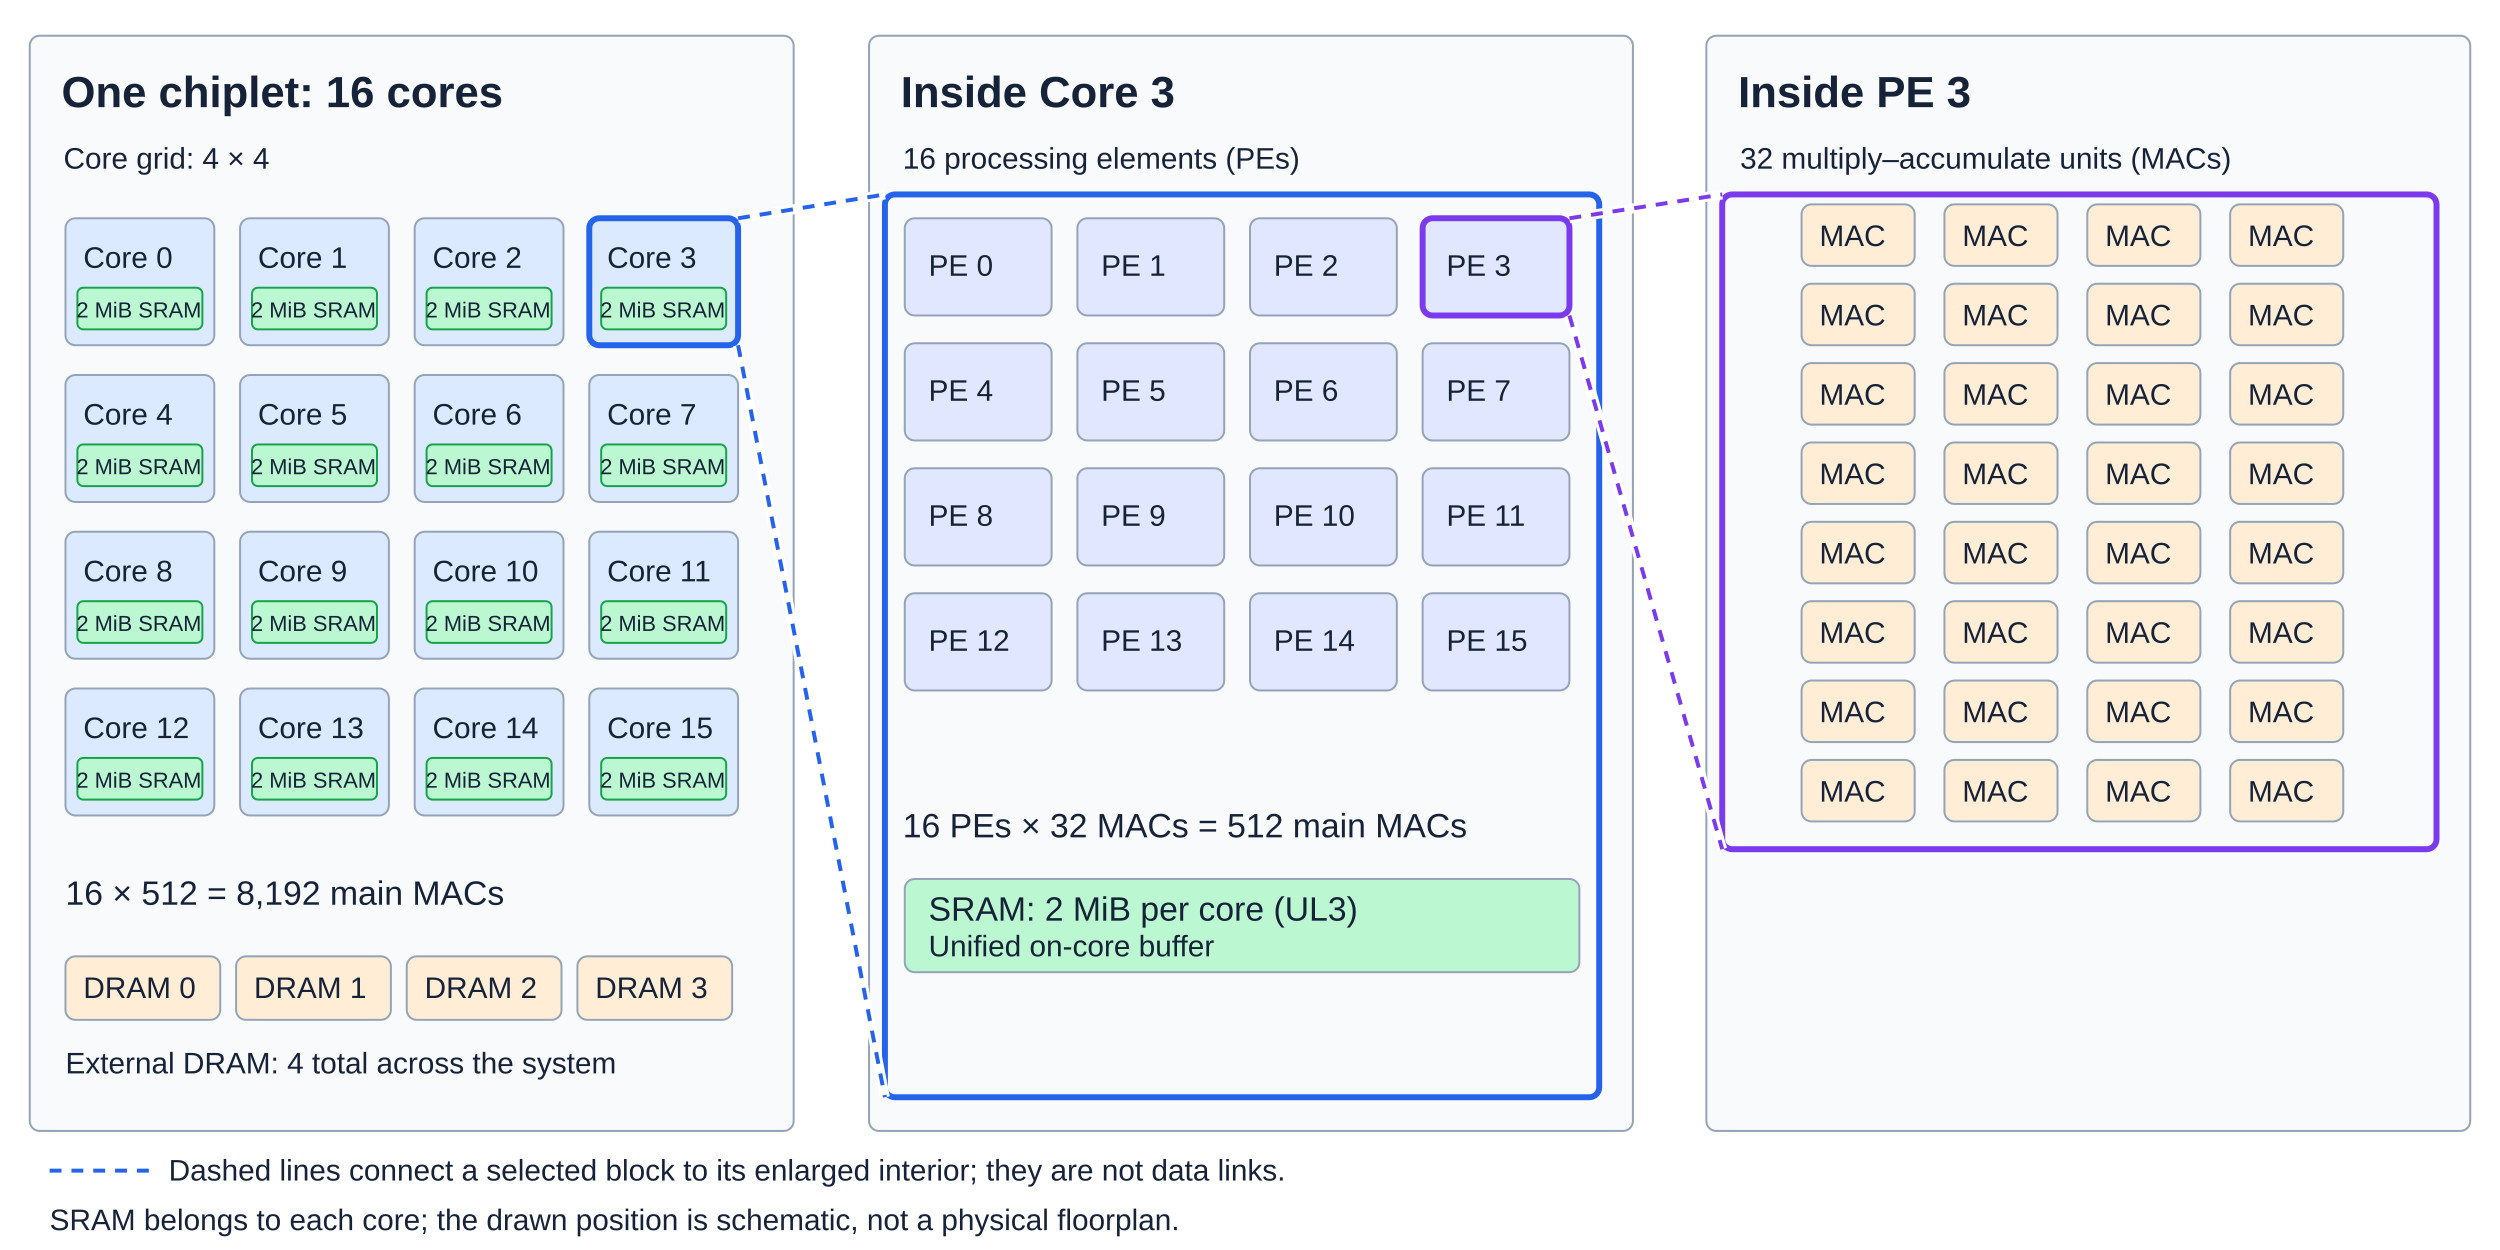
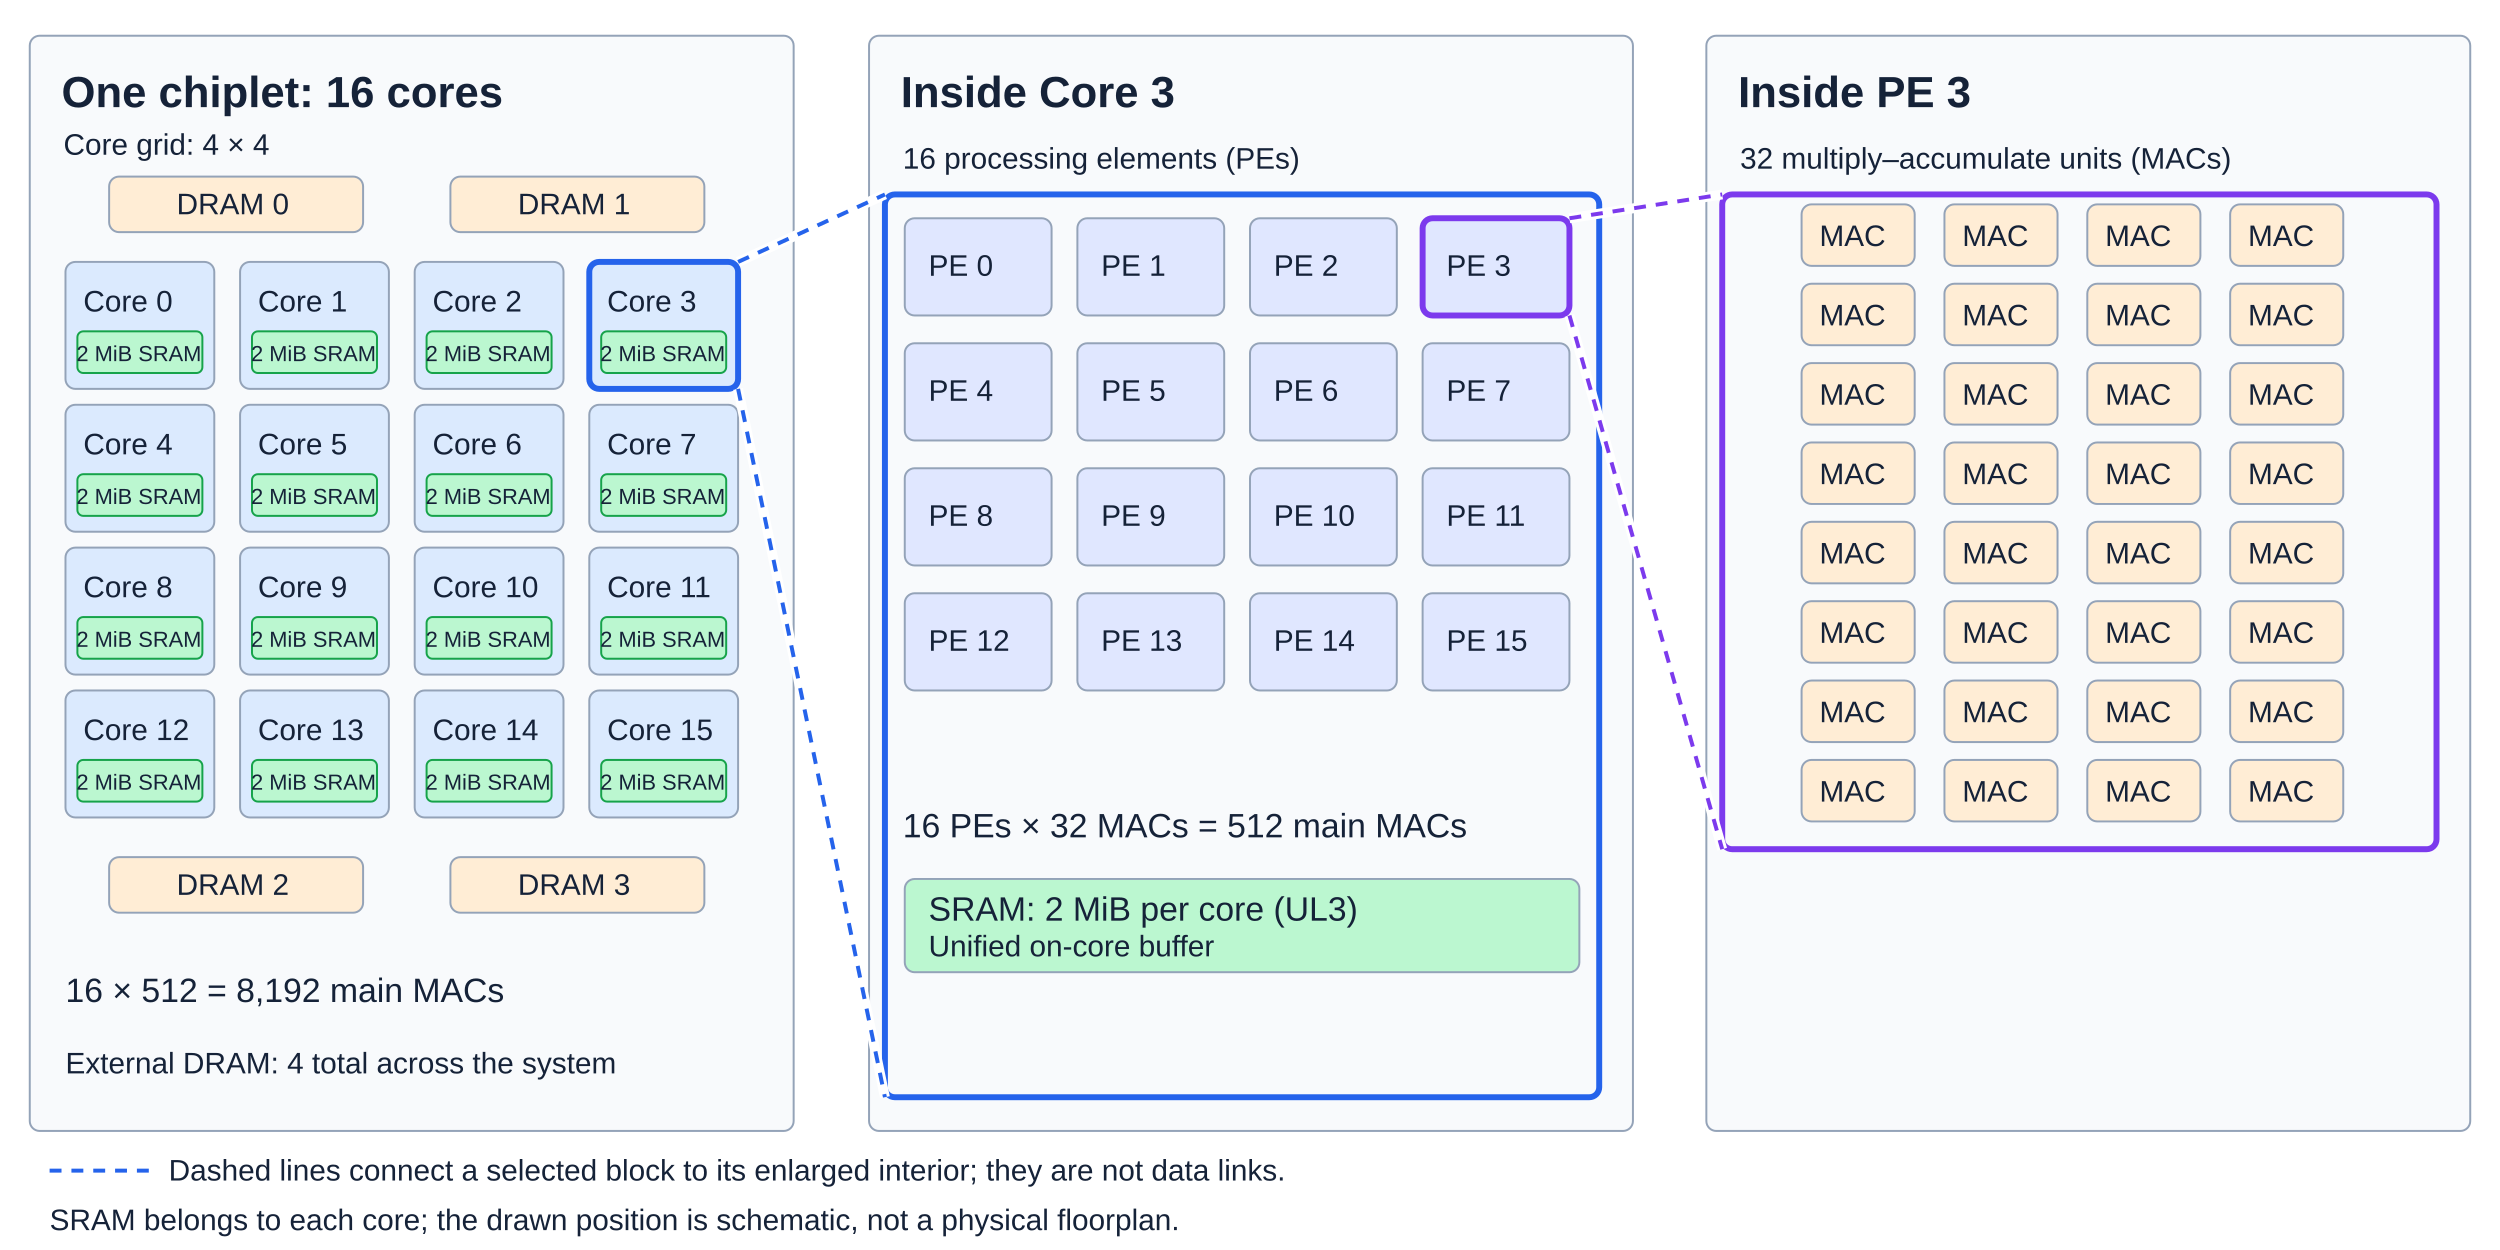
<svg xmlns="http://www.w3.org/2000/svg" viewBox="0 0 1260 630" role="img" aria-label="One 16-core chiplet, one 512-MAC core, and one 32-MAC processing element">
  <rect width="1260" height="630" fill="white" />
  <style>text{font-family:Arial,sans-serif;fill:#152238}.title{font-size:22px;font-weight:bold}.small{font-size:15px}.label{font-size:17px}</style>
  <rect x="15" y="18" width="385" height="552" rx="5" fill="#f8fafc" stroke="#94a3b8" />
  <text x="31" y="54" class="title">One chiplet: 16 cores</text>
  <rect x="438" y="18" width="385" height="552" rx="5" fill="#f8fafc" stroke="#94a3b8" />
  <text x="454" y="54" class="title">Inside Core 3</text>
  <rect x="860" y="18" width="385" height="552" rx="5" fill="#f8fafc" stroke="#94a3b8" />
  <text x="876" y="54" class="title">Inside PE 3</text>
-   <text x="32" y="85" class="small">Core grid: 4 × 4</text>
-   <rect x="33" y="110" width="75" height="64" rx="5" fill="#dbeafe" stroke="#94a3b8" />
-   <text x="42" y="135" class="small">Core 0</text>
-   <rect x="39" y="145" width="63" height="21" rx="3" fill="#bbf7d0" stroke="#16a34a" />
-   <text x="70" y="160" text-anchor="middle" style="font-size:11px">2 MiB SRAM</text>
-   <rect x="121" y="110" width="75" height="64" rx="5" fill="#dbeafe" stroke="#94a3b8" />
-   <text x="130" y="135" class="small">Core 1</text>
-   <rect x="127" y="145" width="63" height="21" rx="3" fill="#bbf7d0" stroke="#16a34a" />
-   <text x="158" y="160" text-anchor="middle" style="font-size:11px">2 MiB SRAM</text>
-   <rect x="209" y="110" width="75" height="64" rx="5" fill="#dbeafe" stroke="#94a3b8" />
-   <text x="218" y="135" class="small">Core 2</text>
-   <rect x="215" y="145" width="63" height="21" rx="3" fill="#bbf7d0" stroke="#16a34a" />
-   <text x="246" y="160" text-anchor="middle" style="font-size:11px">2 MiB SRAM</text>
-   <rect x="297" y="110" width="75" height="64" rx="5" fill="#dbeafe" stroke="#94a3b8" />
-   <text x="306" y="135" class="small">Core 3</text>
-   <rect x="303" y="145" width="63" height="21" rx="3" fill="#bbf7d0" stroke="#16a34a" />
-   <text x="334" y="160" text-anchor="middle" style="font-size:11px">2 MiB SRAM</text>
-   <rect x="33" y="189" width="75" height="64" rx="5" fill="#dbeafe" stroke="#94a3b8" />
-   <text x="42" y="214" class="small">Core 4</text>
-   <rect x="39" y="224" width="63" height="21" rx="3" fill="#bbf7d0" stroke="#16a34a" />
-   <text x="70" y="239" text-anchor="middle" style="font-size:11px">2 MiB SRAM</text>
-   <rect x="121" y="189" width="75" height="64" rx="5" fill="#dbeafe" stroke="#94a3b8" />
-   <text x="130" y="214" class="small">Core 5</text>
-   <rect x="127" y="224" width="63" height="21" rx="3" fill="#bbf7d0" stroke="#16a34a" />
-   <text x="158" y="239" text-anchor="middle" style="font-size:11px">2 MiB SRAM</text>
-   <rect x="209" y="189" width="75" height="64" rx="5" fill="#dbeafe" stroke="#94a3b8" />
-   <text x="218" y="214" class="small">Core 6</text>
-   <rect x="215" y="224" width="63" height="21" rx="3" fill="#bbf7d0" stroke="#16a34a" />
-   <text x="246" y="239" text-anchor="middle" style="font-size:11px">2 MiB SRAM</text>
-   <rect x="297" y="189" width="75" height="64" rx="5" fill="#dbeafe" stroke="#94a3b8" />
-   <text x="306" y="214" class="small">Core 7</text>
-   <rect x="303" y="224" width="63" height="21" rx="3" fill="#bbf7d0" stroke="#16a34a" />
-   <text x="334" y="239" text-anchor="middle" style="font-size:11px">2 MiB SRAM</text>
-   <rect x="33" y="268" width="75" height="64" rx="5" fill="#dbeafe" stroke="#94a3b8" />
-   <text x="42" y="293" class="small">Core 8</text>
-   <rect x="39" y="303" width="63" height="21" rx="3" fill="#bbf7d0" stroke="#16a34a" />
-   <text x="70" y="318" text-anchor="middle" style="font-size:11px">2 MiB SRAM</text>
-   <rect x="121" y="268" width="75" height="64" rx="5" fill="#dbeafe" stroke="#94a3b8" />
-   <text x="130" y="293" class="small">Core 9</text>
-   <rect x="127" y="303" width="63" height="21" rx="3" fill="#bbf7d0" stroke="#16a34a" />
-   <text x="158" y="318" text-anchor="middle" style="font-size:11px">2 MiB SRAM</text>
-   <rect x="209" y="268" width="75" height="64" rx="5" fill="#dbeafe" stroke="#94a3b8" />
-   <text x="218" y="293" class="small">Core 10</text>
-   <rect x="215" y="303" width="63" height="21" rx="3" fill="#bbf7d0" stroke="#16a34a" />
-   <text x="246" y="318" text-anchor="middle" style="font-size:11px">2 MiB SRAM</text>
-   <rect x="297" y="268" width="75" height="64" rx="5" fill="#dbeafe" stroke="#94a3b8" />
-   <text x="306" y="293" class="small">Core 11</text>
-   <rect x="303" y="303" width="63" height="21" rx="3" fill="#bbf7d0" stroke="#16a34a" />
-   <text x="334" y="318" text-anchor="middle" style="font-size:11px">2 MiB SRAM</text>
-   <rect x="33" y="347" width="75" height="64" rx="5" fill="#dbeafe" stroke="#94a3b8" />
-   <text x="42" y="372" class="small">Core 12</text>
-   <rect x="39" y="382" width="63" height="21" rx="3" fill="#bbf7d0" stroke="#16a34a" />
-   <text x="70" y="397" text-anchor="middle" style="font-size:11px">2 MiB SRAM</text>
-   <rect x="121" y="347" width="75" height="64" rx="5" fill="#dbeafe" stroke="#94a3b8" />
-   <text x="130" y="372" class="small">Core 13</text>
-   <rect x="127" y="382" width="63" height="21" rx="3" fill="#bbf7d0" stroke="#16a34a" />
-   <text x="158" y="397" text-anchor="middle" style="font-size:11px">2 MiB SRAM</text>
-   <rect x="209" y="347" width="75" height="64" rx="5" fill="#dbeafe" stroke="#94a3b8" />
-   <text x="218" y="372" class="small">Core 14</text>
-   <rect x="215" y="382" width="63" height="21" rx="3" fill="#bbf7d0" stroke="#16a34a" />
-   <text x="246" y="397" text-anchor="middle" style="font-size:11px">2 MiB SRAM</text>
-   <rect x="297" y="347" width="75" height="64" rx="5" fill="#dbeafe" stroke="#94a3b8" />
-   <text x="306" y="372" class="small">Core 15</text>
-   <rect x="303" y="382" width="63" height="21" rx="3" fill="#bbf7d0" stroke="#16a34a" />
-   <text x="334" y="397" text-anchor="middle" style="font-size:11px">2 MiB SRAM</text>
-   <text x="33" y="456" class="label">16 × 512 = 8,192 main MACs</text>
-   <rect x="33" y="482" width="78" height="32" rx="5" fill="#ffedd5" stroke="#94a3b8" />
-   <text x="42" y="503" class="small">DRAM 0</text>
-   <rect x="119" y="482" width="78" height="32" rx="5" fill="#ffedd5" stroke="#94a3b8" />
-   <text x="128" y="503" class="small">DRAM 1</text>
-   <rect x="205" y="482" width="78" height="32" rx="5" fill="#ffedd5" stroke="#94a3b8" />
-   <text x="214" y="503" class="small">DRAM 2</text>
-   <rect x="291" y="482" width="78" height="32" rx="5" fill="#ffedd5" stroke="#94a3b8" />
-   <text x="300" y="503" class="small">DRAM 3</text>
+   <text x="32" y="78" class="small">Core grid: 4 × 4</text>
+   <rect x="55" y="89" width="128" height="28" rx="5" fill="#ffedd5" stroke="#94a3b8" />
+   <text x="89" y="108" class="small">DRAM 0</text>
+   <rect x="227" y="89" width="128" height="28" rx="5" fill="#ffedd5" stroke="#94a3b8" />
+   <text x="261" y="108" class="small">DRAM 1</text>
+   <rect x="33" y="132" width="75" height="64" rx="5" fill="#dbeafe" stroke="#94a3b8" />
+   <text x="42" y="157" class="small">Core 0</text>
+   <rect x="39" y="167" width="63" height="21" rx="3" fill="#bbf7d0" stroke="#16a34a" />
+   <text x="70" y="182" text-anchor="middle" style="font-size:11px">2 MiB SRAM</text>
+   <rect x="121" y="132" width="75" height="64" rx="5" fill="#dbeafe" stroke="#94a3b8" />
+   <text x="130" y="157" class="small">Core 1</text>
+   <rect x="127" y="167" width="63" height="21" rx="3" fill="#bbf7d0" stroke="#16a34a" />
+   <text x="158" y="182" text-anchor="middle" style="font-size:11px">2 MiB SRAM</text>
+   <rect x="209" y="132" width="75" height="64" rx="5" fill="#dbeafe" stroke="#94a3b8" />
+   <text x="218" y="157" class="small">Core 2</text>
+   <rect x="215" y="167" width="63" height="21" rx="3" fill="#bbf7d0" stroke="#16a34a" />
+   <text x="246" y="182" text-anchor="middle" style="font-size:11px">2 MiB SRAM</text>
+   <rect x="297" y="132" width="75" height="64" rx="5" fill="#dbeafe" stroke="#94a3b8" />
+   <text x="306" y="157" class="small">Core 3</text>
+   <rect x="303" y="167" width="63" height="21" rx="3" fill="#bbf7d0" stroke="#16a34a" />
+   <text x="334" y="182" text-anchor="middle" style="font-size:11px">2 MiB SRAM</text>
+   <rect x="33" y="204" width="75" height="64" rx="5" fill="#dbeafe" stroke="#94a3b8" />
+   <text x="42" y="229" class="small">Core 4</text>
+   <rect x="39" y="239" width="63" height="21" rx="3" fill="#bbf7d0" stroke="#16a34a" />
+   <text x="70" y="254" text-anchor="middle" style="font-size:11px">2 MiB SRAM</text>
+   <rect x="121" y="204" width="75" height="64" rx="5" fill="#dbeafe" stroke="#94a3b8" />
+   <text x="130" y="229" class="small">Core 5</text>
+   <rect x="127" y="239" width="63" height="21" rx="3" fill="#bbf7d0" stroke="#16a34a" />
+   <text x="158" y="254" text-anchor="middle" style="font-size:11px">2 MiB SRAM</text>
+   <rect x="209" y="204" width="75" height="64" rx="5" fill="#dbeafe" stroke="#94a3b8" />
+   <text x="218" y="229" class="small">Core 6</text>
+   <rect x="215" y="239" width="63" height="21" rx="3" fill="#bbf7d0" stroke="#16a34a" />
+   <text x="246" y="254" text-anchor="middle" style="font-size:11px">2 MiB SRAM</text>
+   <rect x="297" y="204" width="75" height="64" rx="5" fill="#dbeafe" stroke="#94a3b8" />
+   <text x="306" y="229" class="small">Core 7</text>
+   <rect x="303" y="239" width="63" height="21" rx="3" fill="#bbf7d0" stroke="#16a34a" />
+   <text x="334" y="254" text-anchor="middle" style="font-size:11px">2 MiB SRAM</text>
+   <rect x="33" y="276" width="75" height="64" rx="5" fill="#dbeafe" stroke="#94a3b8" />
+   <text x="42" y="301" class="small">Core 8</text>
+   <rect x="39" y="311" width="63" height="21" rx="3" fill="#bbf7d0" stroke="#16a34a" />
+   <text x="70" y="326" text-anchor="middle" style="font-size:11px">2 MiB SRAM</text>
+   <rect x="121" y="276" width="75" height="64" rx="5" fill="#dbeafe" stroke="#94a3b8" />
+   <text x="130" y="301" class="small">Core 9</text>
+   <rect x="127" y="311" width="63" height="21" rx="3" fill="#bbf7d0" stroke="#16a34a" />
+   <text x="158" y="326" text-anchor="middle" style="font-size:11px">2 MiB SRAM</text>
+   <rect x="209" y="276" width="75" height="64" rx="5" fill="#dbeafe" stroke="#94a3b8" />
+   <text x="218" y="301" class="small">Core 10</text>
+   <rect x="215" y="311" width="63" height="21" rx="3" fill="#bbf7d0" stroke="#16a34a" />
+   <text x="246" y="326" text-anchor="middle" style="font-size:11px">2 MiB SRAM</text>
+   <rect x="297" y="276" width="75" height="64" rx="5" fill="#dbeafe" stroke="#94a3b8" />
+   <text x="306" y="301" class="small">Core 11</text>
+   <rect x="303" y="311" width="63" height="21" rx="3" fill="#bbf7d0" stroke="#16a34a" />
+   <text x="334" y="326" text-anchor="middle" style="font-size:11px">2 MiB SRAM</text>
+   <rect x="33" y="348" width="75" height="64" rx="5" fill="#dbeafe" stroke="#94a3b8" />
+   <text x="42" y="373" class="small">Core 12</text>
+   <rect x="39" y="383" width="63" height="21" rx="3" fill="#bbf7d0" stroke="#16a34a" />
+   <text x="70" y="398" text-anchor="middle" style="font-size:11px">2 MiB SRAM</text>
+   <rect x="121" y="348" width="75" height="64" rx="5" fill="#dbeafe" stroke="#94a3b8" />
+   <text x="130" y="373" class="small">Core 13</text>
+   <rect x="127" y="383" width="63" height="21" rx="3" fill="#bbf7d0" stroke="#16a34a" />
+   <text x="158" y="398" text-anchor="middle" style="font-size:11px">2 MiB SRAM</text>
+   <rect x="209" y="348" width="75" height="64" rx="5" fill="#dbeafe" stroke="#94a3b8" />
+   <text x="218" y="373" class="small">Core 14</text>
+   <rect x="215" y="383" width="63" height="21" rx="3" fill="#bbf7d0" stroke="#16a34a" />
+   <text x="246" y="398" text-anchor="middle" style="font-size:11px">2 MiB SRAM</text>
+   <rect x="297" y="348" width="75" height="64" rx="5" fill="#dbeafe" stroke="#94a3b8" />
+   <text x="306" y="373" class="small">Core 15</text>
+   <rect x="303" y="383" width="63" height="21" rx="3" fill="#bbf7d0" stroke="#16a34a" />
+   <text x="334" y="398" text-anchor="middle" style="font-size:11px">2 MiB SRAM</text>
+   <text x="33" y="505" class="label">16 × 512 = 8,192 main MACs</text>
+   <rect x="55" y="432" width="128" height="28" rx="5" fill="#ffedd5" stroke="#94a3b8" />
+   <text x="89" y="451" class="small">DRAM 2</text>
+   <rect x="227" y="432" width="128" height="28" rx="5" fill="#ffedd5" stroke="#94a3b8" />
+   <text x="261" y="451" class="small">DRAM 3</text>
  <text x="33" y="541" class="small">External DRAM: 4 total across the system</text>
  <text x="455" y="85" class="small">16 processing elements (PEs)</text>
  <rect x="456" y="110" width="74" height="49" rx="5" fill="#e0e7ff" stroke="#94a3b8" />
  <text x="468" y="139" class="small">PE 0</text>
  <rect x="543" y="110" width="74" height="49" rx="5" fill="#e0e7ff" stroke="#94a3b8" />
  <text x="555" y="139" class="small">PE 1</text>
  <rect x="630" y="110" width="74" height="49" rx="5" fill="#e0e7ff" stroke="#94a3b8" />
  <text x="642" y="139" class="small">PE 2</text>
  <rect x="717" y="110" width="74" height="49" rx="5" fill="#e0e7ff" stroke="#94a3b8" />
  <text x="729" y="139" class="small">PE 3</text>
  <rect x="456" y="173" width="74" height="49" rx="5" fill="#e0e7ff" stroke="#94a3b8" />
  <text x="468" y="202" class="small">PE 4</text>
  <rect x="543" y="173" width="74" height="49" rx="5" fill="#e0e7ff" stroke="#94a3b8" />
  <text x="555" y="202" class="small">PE 5</text>
  <rect x="630" y="173" width="74" height="49" rx="5" fill="#e0e7ff" stroke="#94a3b8" />
  <text x="642" y="202" class="small">PE 6</text>
  <rect x="717" y="173" width="74" height="49" rx="5" fill="#e0e7ff" stroke="#94a3b8" />
  <text x="729" y="202" class="small">PE 7</text>
  <rect x="456" y="236" width="74" height="49" rx="5" fill="#e0e7ff" stroke="#94a3b8" />
  <text x="468" y="265" class="small">PE 8</text>
  <rect x="543" y="236" width="74" height="49" rx="5" fill="#e0e7ff" stroke="#94a3b8" />
  <text x="555" y="265" class="small">PE 9</text>
  <rect x="630" y="236" width="74" height="49" rx="5" fill="#e0e7ff" stroke="#94a3b8" />
  <text x="642" y="265" class="small">PE 10</text>
  <rect x="717" y="236" width="74" height="49" rx="5" fill="#e0e7ff" stroke="#94a3b8" />
  <text x="729" y="265" class="small">PE 11</text>
  <rect x="456" y="299" width="74" height="49" rx="5" fill="#e0e7ff" stroke="#94a3b8" />
  <text x="468" y="328" class="small">PE 12</text>
  <rect x="543" y="299" width="74" height="49" rx="5" fill="#e0e7ff" stroke="#94a3b8" />
  <text x="555" y="328" class="small">PE 13</text>
  <rect x="630" y="299" width="74" height="49" rx="5" fill="#e0e7ff" stroke="#94a3b8" />
  <text x="642" y="328" class="small">PE 14</text>
  <rect x="717" y="299" width="74" height="49" rx="5" fill="#e0e7ff" stroke="#94a3b8" />
  <text x="729" y="328" class="small">PE 15</text>
  <text x="455" y="422" class="label">16 PEs × 32 MACs = 512 main MACs</text>
  <rect x="456" y="443" width="340" height="47" rx="5" fill="#bbf7d0" stroke="#94a3b8" />
  <text x="468" y="464" class="label">SRAM: 2 MiB per core (UL3)</text>
  <text x="468" y="482" class="small">Unified on-core buffer</text>
  <text x="877" y="85" class="small">32 multiply–accumulate units (MACs)</text>
  <rect x="908" y="103" width="57" height="31" rx="5" fill="#ffedd5" stroke="#94a3b8" />
  <text x="917" y="124" class="small">MAC</text>
  <rect x="980" y="103" width="57" height="31" rx="5" fill="#ffedd5" stroke="#94a3b8" />
  <text x="989" y="124" class="small">MAC</text>
  <rect x="1052" y="103" width="57" height="31" rx="5" fill="#ffedd5" stroke="#94a3b8" />
  <text x="1061" y="124" class="small">MAC</text>
  <rect x="1124" y="103" width="57" height="31" rx="5" fill="#ffedd5" stroke="#94a3b8" />
  <text x="1133" y="124" class="small">MAC</text>
  <rect x="908" y="143" width="57" height="31" rx="5" fill="#ffedd5" stroke="#94a3b8" />
  <text x="917" y="164" class="small">MAC</text>
  <rect x="980" y="143" width="57" height="31" rx="5" fill="#ffedd5" stroke="#94a3b8" />
  <text x="989" y="164" class="small">MAC</text>
  <rect x="1052" y="143" width="57" height="31" rx="5" fill="#ffedd5" stroke="#94a3b8" />
  <text x="1061" y="164" class="small">MAC</text>
  <rect x="1124" y="143" width="57" height="31" rx="5" fill="#ffedd5" stroke="#94a3b8" />
  <text x="1133" y="164" class="small">MAC</text>
  <rect x="908" y="183" width="57" height="31" rx="5" fill="#ffedd5" stroke="#94a3b8" />
  <text x="917" y="204" class="small">MAC</text>
  <rect x="980" y="183" width="57" height="31" rx="5" fill="#ffedd5" stroke="#94a3b8" />
  <text x="989" y="204" class="small">MAC</text>
  <rect x="1052" y="183" width="57" height="31" rx="5" fill="#ffedd5" stroke="#94a3b8" />
  <text x="1061" y="204" class="small">MAC</text>
  <rect x="1124" y="183" width="57" height="31" rx="5" fill="#ffedd5" stroke="#94a3b8" />
  <text x="1133" y="204" class="small">MAC</text>
  <rect x="908" y="223" width="57" height="31" rx="5" fill="#ffedd5" stroke="#94a3b8" />
  <text x="917" y="244" class="small">MAC</text>
  <rect x="980" y="223" width="57" height="31" rx="5" fill="#ffedd5" stroke="#94a3b8" />
  <text x="989" y="244" class="small">MAC</text>
  <rect x="1052" y="223" width="57" height="31" rx="5" fill="#ffedd5" stroke="#94a3b8" />
  <text x="1061" y="244" class="small">MAC</text>
  <rect x="1124" y="223" width="57" height="31" rx="5" fill="#ffedd5" stroke="#94a3b8" />
  <text x="1133" y="244" class="small">MAC</text>
  <rect x="908" y="263" width="57" height="31" rx="5" fill="#ffedd5" stroke="#94a3b8" />
  <text x="917" y="284" class="small">MAC</text>
  <rect x="980" y="263" width="57" height="31" rx="5" fill="#ffedd5" stroke="#94a3b8" />
  <text x="989" y="284" class="small">MAC</text>
  <rect x="1052" y="263" width="57" height="31" rx="5" fill="#ffedd5" stroke="#94a3b8" />
  <text x="1061" y="284" class="small">MAC</text>
  <rect x="1124" y="263" width="57" height="31" rx="5" fill="#ffedd5" stroke="#94a3b8" />
  <text x="1133" y="284" class="small">MAC</text>
  <rect x="908" y="303" width="57" height="31" rx="5" fill="#ffedd5" stroke="#94a3b8" />
  <text x="917" y="324" class="small">MAC</text>
  <rect x="980" y="303" width="57" height="31" rx="5" fill="#ffedd5" stroke="#94a3b8" />
  <text x="989" y="324" class="small">MAC</text>
  <rect x="1052" y="303" width="57" height="31" rx="5" fill="#ffedd5" stroke="#94a3b8" />
  <text x="1061" y="324" class="small">MAC</text>
  <rect x="1124" y="303" width="57" height="31" rx="5" fill="#ffedd5" stroke="#94a3b8" />
  <text x="1133" y="324" class="small">MAC</text>
  <rect x="908" y="343" width="57" height="31" rx="5" fill="#ffedd5" stroke="#94a3b8" />
  <text x="917" y="364" class="small">MAC</text>
  <rect x="980" y="343" width="57" height="31" rx="5" fill="#ffedd5" stroke="#94a3b8" />
  <text x="989" y="364" class="small">MAC</text>
  <rect x="1052" y="343" width="57" height="31" rx="5" fill="#ffedd5" stroke="#94a3b8" />
  <text x="1061" y="364" class="small">MAC</text>
  <rect x="1124" y="343" width="57" height="31" rx="5" fill="#ffedd5" stroke="#94a3b8" />
  <text x="1133" y="364" class="small">MAC</text>
  <rect x="908" y="383" width="57" height="31" rx="5" fill="#ffedd5" stroke="#94a3b8" />
  <text x="917" y="404" class="small">MAC</text>
  <rect x="980" y="383" width="57" height="31" rx="5" fill="#ffedd5" stroke="#94a3b8" />
  <text x="989" y="404" class="small">MAC</text>
  <rect x="1052" y="383" width="57" height="31" rx="5" fill="#ffedd5" stroke="#94a3b8" />
  <text x="1061" y="404" class="small">MAC</text>
  <rect x="1124" y="383" width="57" height="31" rx="5" fill="#ffedd5" stroke="#94a3b8" />
  <text x="1133" y="404" class="small">MAC</text>
-   <rect x="297" y="110" width="75" height="64" rx="5" fill="none" stroke="#2563eb" stroke-width="3" />
+   <rect x="297" y="132" width="75" height="64" rx="5" fill="none" stroke="#2563eb" stroke-width="3" />
  <rect x="446" y="98" width="360" height="455" rx="5" fill="none" stroke="#2563eb" stroke-width="3" />
  <rect x="717" y="110" width="74" height="49" rx="5" fill="none" stroke="#7c3aed" stroke-width="3" />
  <rect x="868" y="98" width="360" height="330" rx="5" fill="none" stroke="#7c3aed" stroke-width="3" />
-   <line x1="372" y1="110" x2="446" y2="98" stroke="white" stroke-width="5" />
-   <line x1="372" y1="110" x2="446" y2="98" stroke="#2563eb" stroke-width="2" stroke-dasharray="6 5" />
-   <line x1="372" y1="174" x2="446" y2="553" stroke="white" stroke-width="5" />
-   <line x1="372" y1="174" x2="446" y2="553" stroke="#2563eb" stroke-width="2" stroke-dasharray="6 5" />
+   <line x1="372" y1="132" x2="446" y2="98" stroke="white" stroke-width="5" />
+   <line x1="372" y1="132" x2="446" y2="98" stroke="#2563eb" stroke-width="2" stroke-dasharray="6 5" />
+   <line x1="372" y1="196" x2="446" y2="553" stroke="white" stroke-width="5" />
+   <line x1="372" y1="196" x2="446" y2="553" stroke="#2563eb" stroke-width="2" stroke-dasharray="6 5" />
  <line x1="791" y1="110" x2="868" y2="98" stroke="white" stroke-width="5" />
  <line x1="791" y1="110" x2="868" y2="98" stroke="#7c3aed" stroke-width="2" stroke-dasharray="6 5" />
  <line x1="791" y1="159" x2="868" y2="428" stroke="white" stroke-width="5" />
  <line x1="791" y1="159" x2="868" y2="428" stroke="#7c3aed" stroke-width="2" stroke-dasharray="6 5" />
  <line x1="25" y1="590" x2="75" y2="590" stroke="#2563eb" stroke-width="2" stroke-dasharray="6 5" />
  <text x="85" y="595" class="small">Dashed lines connect a selected block to its enlarged interior; they are not data links.</text>
  <text x="25" y="620" class="small">SRAM belongs to each core; the drawn position is schematic, not a physical floorplan.</text>
</svg>
